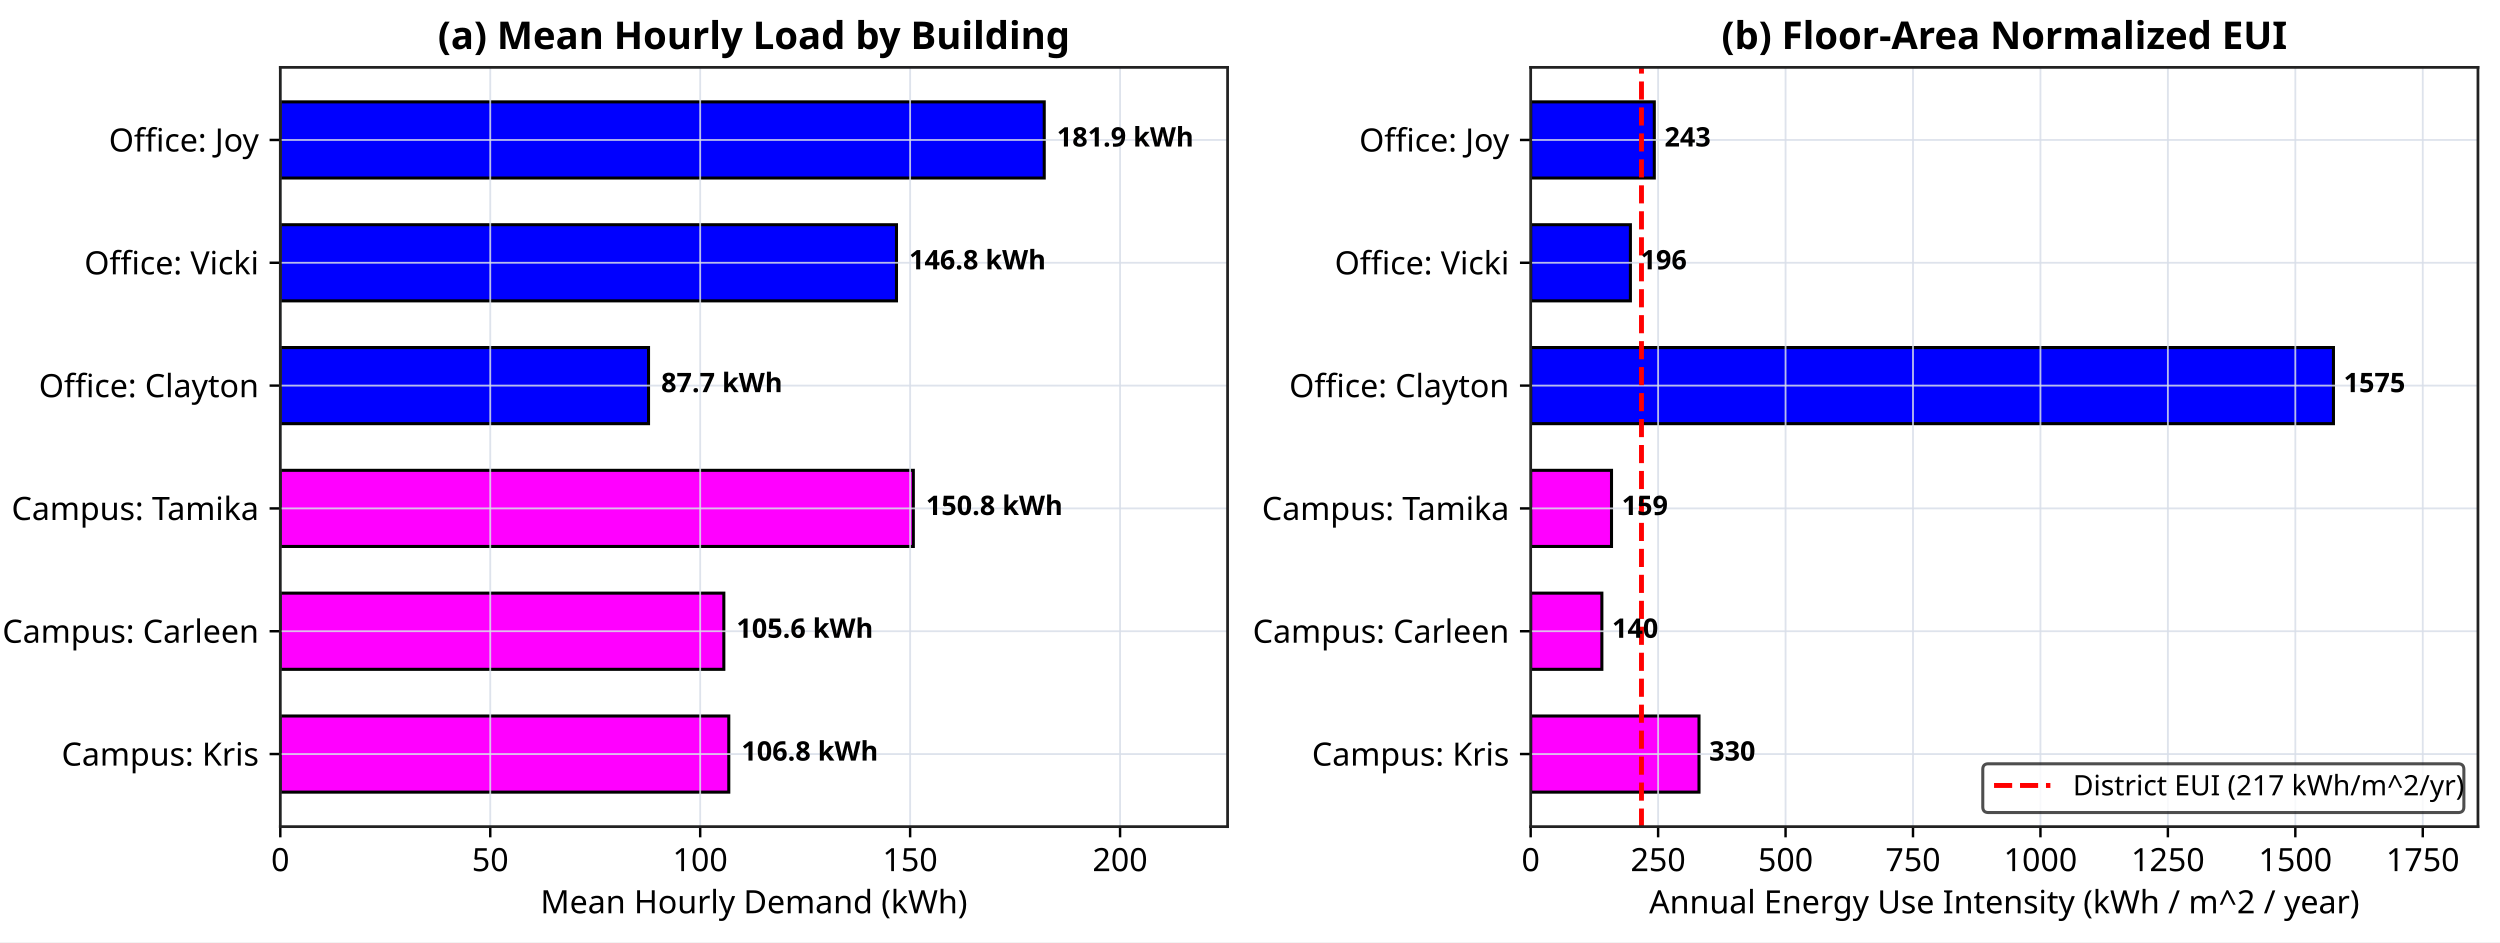
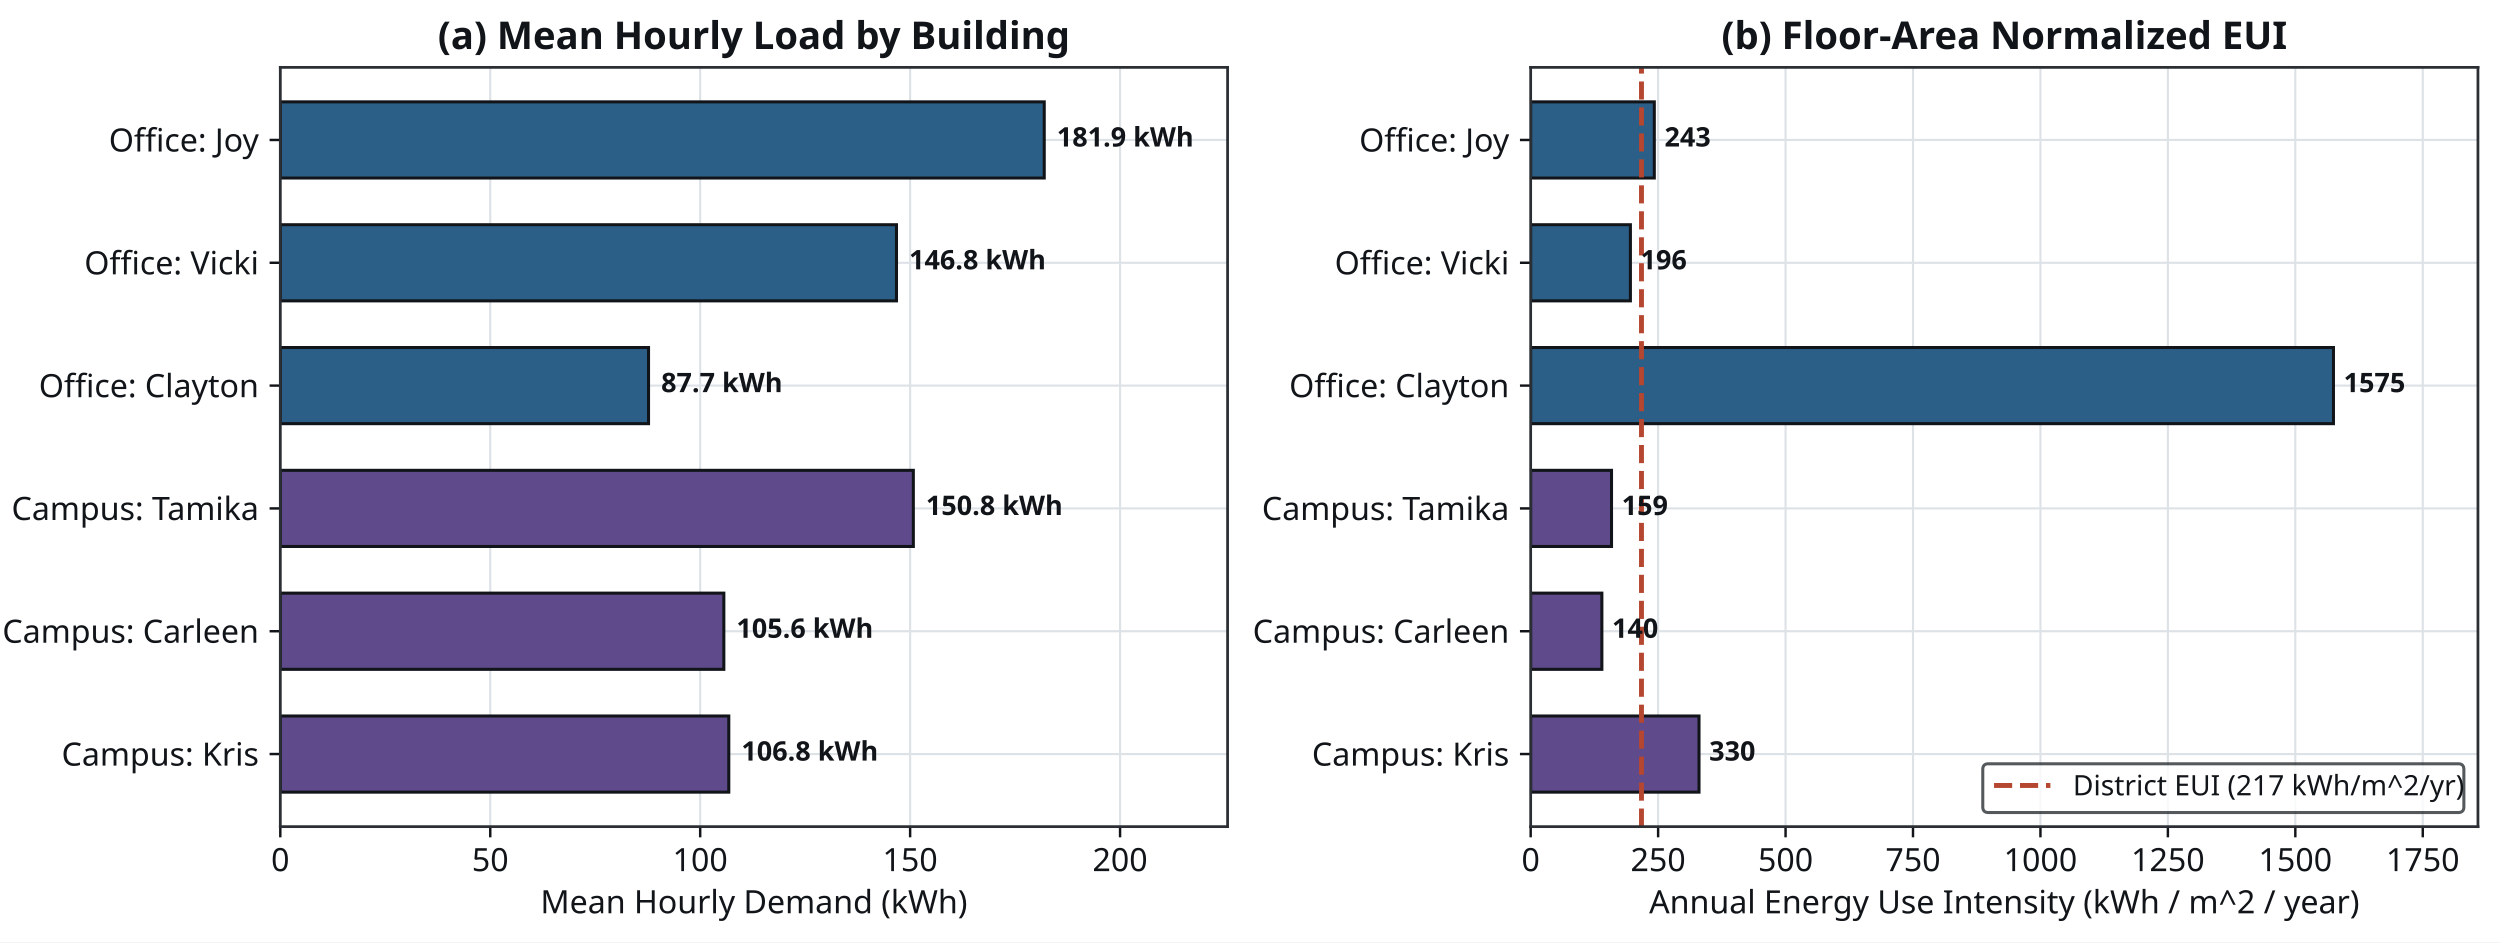
<svg xmlns="http://www.w3.org/2000/svg" xmlns:xlink="http://www.w3.org/1999/xlink" width="816.419pt" height="307.693pt" viewBox="0 0 816.419 307.693" version="1.1">
  <defs>
    <style type="text/css">*{stroke-linejoin: round; stroke-linecap: butt}</style>
  </defs>
  <g id="figure_1">
    <g id="patch_1">
      <path d="M 0 307.693  L 816.419 307.693  L 816.419 0  L 0 0  z " style="fill: #ffffff" />
    </g>
    <g id="axes_1">
      <g id="patch_2">
        <path d="M 91.539 269.954  L 400.889 269.954  L 400.889 22.001  L 91.539 22.001  z " style="fill: #ffffff" />
      </g>
-       <g id="patch_3">
-         <path d="M 91.539 33.271  L 341.015 33.271  L 341.015 58.139  L 91.539 58.139  z " clip-path="url(#p94a45c9eaa)" style="fill: #0000ff; stroke: #000000; stroke-linejoin: miter" />
-       </g>
-       <g id="patch_4">
-         <path d="M 91.539 73.38  L 292.761 73.38  L 292.761 98.248  L 91.539 98.248  z " clip-path="url(#p94a45c9eaa)" style="fill: #0000ff; stroke: #000000; stroke-linejoin: miter" />
-       </g>
-       <g id="patch_5">
-         <path d="M 91.539 113.489  L 211.789 113.489  L 211.789 138.357  L 91.539 138.357  z " clip-path="url(#p94a45c9eaa)" style="fill: #0000ff; stroke: #000000; stroke-linejoin: miter" />
-       </g>
-       <g id="patch_6">
-         <path d="M 91.539 153.598  L 298.263 153.598  L 298.263 178.466  L 91.539 178.466  z " clip-path="url(#p94a45c9eaa)" style="fill: #ff00ff; stroke: #000000; stroke-linejoin: miter" />
-       </g>
-       <g id="patch_7">
-         <path d="M 91.539 193.707  L 236.38 193.707  L 236.38 218.575  L 91.539 218.575  z " clip-path="url(#p94a45c9eaa)" style="fill: #ff00ff; stroke: #000000; stroke-linejoin: miter" />
-       </g>
-       <g id="patch_8">
-         <path d="M 91.539 233.816  L 237.998 233.816  L 237.998 258.684  L 91.539 258.684  z " clip-path="url(#p94a45c9eaa)" style="fill: #ff00ff; stroke: #000000; stroke-linejoin: miter" />
-       </g>
      <g id="matplotlib.axis_1">
        <g id="xtick_1">
          <g id="line2d_1">
-             <path d="M 91.539 269.954  L 91.539 22.001  " clip-path="url(#p94a45c9eaa)" style="fill: none; stroke: #d8dee9; stroke-opacity: 0.85; stroke-width: 0.6; stroke-linecap: square" />
+             <path d="M 91.539 269.954  L 91.539 22.001  " clip-path="url(#pbafbdc0993)" style="fill: none; stroke: #dde2e7; stroke-width: 0.7; stroke-linecap: square" />
          </g>
          <g id="line2d_2">
            <defs>
-               <path id="mb02234701e" d="M 0 0  L 0 3.5  " style="stroke: #000000; stroke-width: 0.8" />
+               <path id="mc2b2e58084" d="M 0 0  L 0 3.5  " style="stroke: #111418; stroke-width: 0.8" />
            </defs>
            <g>
-               <use xlink:href="#mb02234701e" x="91.539" y="269.954" style="stroke: #000000; stroke-width: 0.8" />
+               <use xlink:href="#mc2b2e58084" x="91.539" y="269.954" style="fill: #111418; stroke: #111418; stroke-width: 0.8" />
            </g>
          </g>
          <g id="text_1">
-             <text style="font-size: 10.5px; font-family: 'Times New Roman Cyr'; text-anchor: middle" x="91.539" y="284.486" transform="rotate(-0 91.53906 284.4858)">0</text>
+             <text style="font-size: 10.5px; font-family: 'Times New Roman Cyr'; text-anchor: middle; fill: #111418" x="91.539" y="284.486" transform="rotate(-0 91.53906 284.4858)">0</text>
          </g>
        </g>
        <g id="xtick_2">
          <g id="line2d_3">
-             <path d="M 160.098 269.954  L 160.098 22.001  " clip-path="url(#p94a45c9eaa)" style="fill: none; stroke: #d8dee9; stroke-opacity: 0.85; stroke-width: 0.6; stroke-linecap: square" />
+             <path d="M 160.098 269.954  L 160.098 22.001  " clip-path="url(#pbafbdc0993)" style="fill: none; stroke: #dde2e7; stroke-width: 0.7; stroke-linecap: square" />
          </g>
          <g id="line2d_4">
            <g>
-               <use xlink:href="#mb02234701e" x="160.098" y="269.954" style="stroke: #000000; stroke-width: 0.8" />
+               <use xlink:href="#mc2b2e58084" x="160.098" y="269.954" style="fill: #111418; stroke: #111418; stroke-width: 0.8" />
            </g>
          </g>
          <g id="text_2">
-             <text style="font-size: 10.5px; font-family: 'Times New Roman Cyr'; text-anchor: middle" x="160.098" y="284.486" transform="rotate(-0 160.0982 284.4858)">50</text>
+             <text style="font-size: 10.5px; font-family: 'Times New Roman Cyr'; text-anchor: middle; fill: #111418" x="160.098" y="284.486" transform="rotate(-0 160.0982 284.4858)">50</text>
          </g>
        </g>
        <g id="xtick_3">
          <g id="line2d_5">
-             <path d="M 228.657 269.954  L 228.657 22.001  " clip-path="url(#p94a45c9eaa)" style="fill: none; stroke: #d8dee9; stroke-opacity: 0.85; stroke-width: 0.6; stroke-linecap: square" />
+             <path d="M 228.657 269.954  L 228.657 22.001  " clip-path="url(#pbafbdc0993)" style="fill: none; stroke: #dde2e7; stroke-width: 0.7; stroke-linecap: square" />
          </g>
          <g id="line2d_6">
            <g>
-               <use xlink:href="#mb02234701e" x="228.657" y="269.954" style="stroke: #000000; stroke-width: 0.8" />
+               <use xlink:href="#mc2b2e58084" x="228.657" y="269.954" style="fill: #111418; stroke: #111418; stroke-width: 0.8" />
            </g>
          </g>
          <g id="text_3">
-             <text style="font-size: 10.5px; font-family: 'Times New Roman Cyr'; text-anchor: middle" x="228.657" y="284.486" transform="rotate(-0 228.6573 284.4858)">100</text>
+             <text style="font-size: 10.5px; font-family: 'Times New Roman Cyr'; text-anchor: middle; fill: #111418" x="228.657" y="284.486" transform="rotate(-0 228.6573 284.4858)">100</text>
          </g>
        </g>
        <g id="xtick_4">
          <g id="line2d_7">
-             <path d="M 297.216 269.954  L 297.216 22.001  " clip-path="url(#p94a45c9eaa)" style="fill: none; stroke: #d8dee9; stroke-opacity: 0.85; stroke-width: 0.6; stroke-linecap: square" />
+             <path d="M 297.216 269.954  L 297.216 22.001  " clip-path="url(#pbafbdc0993)" style="fill: none; stroke: #dde2e7; stroke-width: 0.7; stroke-linecap: square" />
          </g>
          <g id="line2d_8">
            <g>
-               <use xlink:href="#mb02234701e" x="297.216" y="269.954" style="stroke: #000000; stroke-width: 0.8" />
+               <use xlink:href="#mc2b2e58084" x="297.216" y="269.954" style="fill: #111418; stroke: #111418; stroke-width: 0.8" />
            </g>
          </g>
          <g id="text_4">
-             <text style="font-size: 10.5px; font-family: 'Times New Roman Cyr'; text-anchor: middle" x="297.216" y="284.486" transform="rotate(-0 297.2164 284.4858)">150</text>
+             <text style="font-size: 10.5px; font-family: 'Times New Roman Cyr'; text-anchor: middle; fill: #111418" x="297.216" y="284.486" transform="rotate(-0 297.2164 284.4858)">150</text>
          </g>
        </g>
        <g id="xtick_5">
          <g id="line2d_9">
-             <path d="M 365.776 269.954  L 365.776 22.001  " clip-path="url(#p94a45c9eaa)" style="fill: none; stroke: #d8dee9; stroke-opacity: 0.85; stroke-width: 0.6; stroke-linecap: square" />
+             <path d="M 365.776 269.954  L 365.776 22.001  " clip-path="url(#pbafbdc0993)" style="fill: none; stroke: #dde2e7; stroke-width: 0.7; stroke-linecap: square" />
          </g>
          <g id="line2d_10">
            <g>
-               <use xlink:href="#mb02234701e" x="365.776" y="269.954" style="stroke: #000000; stroke-width: 0.8" />
+               <use xlink:href="#mc2b2e58084" x="365.776" y="269.954" style="fill: #111418; stroke: #111418; stroke-width: 0.8" />
            </g>
          </g>
          <g id="text_5">
-             <text style="font-size: 10.5px; font-family: 'Times New Roman Cyr'; text-anchor: middle" x="365.776" y="284.486" transform="rotate(-0 365.7756 284.4858)">200</text>
+             <text style="font-size: 10.5px; font-family: 'Times New Roman Cyr'; text-anchor: middle; fill: #111418" x="365.776" y="284.486" transform="rotate(-0 365.7756 284.4858)">200</text>
          </g>
        </g>
        <g id="text_6">
-           <text style="font-size: 10.5px; font-family: 'Times New Roman Cyr'; text-anchor: middle" x="246.214" y="298.243" transform="rotate(-0 246.2141 298.243)">Mean Hourly Demand (kWh)</text>
+           <text style="font-size: 10.5px; font-family: 'Times New Roman Cyr'; text-anchor: middle; fill: #111418" x="246.214" y="298.243" transform="rotate(-0 246.2141 298.243)">Mean Hourly Demand (kWh)</text>
        </g>
      </g>
      <g id="matplotlib.axis_2">
        <g id="ytick_1">
          <g id="line2d_11">
-             <path d="M 91.539 45.705  L 400.889 45.705  " clip-path="url(#p94a45c9eaa)" style="fill: none; stroke: #d8dee9; stroke-opacity: 0.85; stroke-width: 0.6; stroke-linecap: square" />
+             <path d="M 91.539 45.705  L 400.889 45.705  " clip-path="url(#pbafbdc0993)" style="fill: none; stroke: #dde2e7; stroke-width: 0.7; stroke-linecap: square" />
          </g>
          <g id="line2d_12">
            <defs>
-               <path id="m50108e0d6c" d="M 0 0  L -3.5 0  " style="stroke: #000000; stroke-width: 0.8" />
+               <path id="m5750cf3770" d="M 0 0  L -3.5 0  " style="stroke: #111418; stroke-width: 0.8" />
            </defs>
            <g>
-               <use xlink:href="#m50108e0d6c" x="91.539" y="45.705" style="stroke: #000000; stroke-width: 0.8" />
+               <use xlink:href="#m5750cf3770" x="91.539" y="45.705" style="fill: #111418; stroke: #111418; stroke-width: 0.8" />
            </g>
          </g>
          <g id="text_7">
-             <text style="font-size: 10.5px; font-family: 'Times New Roman Cyr'; text-anchor: end" x="84.539" y="49.484" transform="rotate(-0 84.53906 49.48353)">Office: Joy</text>
+             <text style="font-size: 10.5px; font-family: 'Times New Roman Cyr'; text-anchor: end; fill: #111418" x="84.539" y="49.484" transform="rotate(-0 84.53906 49.48353)">Office: Joy</text>
          </g>
        </g>
        <g id="ytick_2">
          <g id="line2d_13">
-             <path d="M 91.539 85.814  L 400.889 85.814  " clip-path="url(#p94a45c9eaa)" style="fill: none; stroke: #d8dee9; stroke-opacity: 0.85; stroke-width: 0.6; stroke-linecap: square" />
+             <path d="M 91.539 85.814  L 400.889 85.814  " clip-path="url(#pbafbdc0993)" style="fill: none; stroke: #dde2e7; stroke-width: 0.7; stroke-linecap: square" />
          </g>
          <g id="line2d_14">
            <g>
-               <use xlink:href="#m50108e0d6c" x="91.539" y="85.814" style="stroke: #000000; stroke-width: 0.8" />
+               <use xlink:href="#m5750cf3770" x="91.539" y="85.814" style="fill: #111418; stroke: #111418; stroke-width: 0.8" />
            </g>
          </g>
          <g id="text_8">
-             <text style="font-size: 10.5px; font-family: 'Times New Roman Cyr'; text-anchor: end" x="84.539" y="89.592" transform="rotate(-0 84.53906 89.59249)">Office: Vicki</text>
+             <text style="font-size: 10.5px; font-family: 'Times New Roman Cyr'; text-anchor: end; fill: #111418" x="84.539" y="89.592" transform="rotate(-0 84.53906 89.59249)">Office: Vicki</text>
          </g>
        </g>
        <g id="ytick_3">
          <g id="line2d_15">
-             <path d="M 91.539 125.923  L 400.889 125.923  " clip-path="url(#p94a45c9eaa)" style="fill: none; stroke: #d8dee9; stroke-opacity: 0.85; stroke-width: 0.6; stroke-linecap: square" />
+             <path d="M 91.539 125.923  L 400.889 125.923  " clip-path="url(#pbafbdc0993)" style="fill: none; stroke: #dde2e7; stroke-width: 0.7; stroke-linecap: square" />
          </g>
          <g id="line2d_16">
            <g>
-               <use xlink:href="#m50108e0d6c" x="91.539" y="125.923" style="stroke: #000000; stroke-width: 0.8" />
+               <use xlink:href="#m5750cf3770" x="91.539" y="125.923" style="fill: #111418; stroke: #111418; stroke-width: 0.8" />
            </g>
          </g>
          <g id="text_9">
-             <text style="font-size: 10.5px; font-family: 'Times New Roman Cyr'; text-anchor: end" x="84.539" y="129.701" transform="rotate(-0 84.53906 129.7014)">Office: Clayton</text>
+             <text style="font-size: 10.5px; font-family: 'Times New Roman Cyr'; text-anchor: end; fill: #111418" x="84.539" y="129.701" transform="rotate(-0 84.53906 129.7014)">Office: Clayton</text>
          </g>
        </g>
        <g id="ytick_4">
          <g id="line2d_17">
-             <path d="M 91.539 166.032  L 400.889 166.032  " clip-path="url(#p94a45c9eaa)" style="fill: none; stroke: #d8dee9; stroke-opacity: 0.85; stroke-width: 0.6; stroke-linecap: square" />
+             <path d="M 91.539 166.032  L 400.889 166.032  " clip-path="url(#pbafbdc0993)" style="fill: none; stroke: #dde2e7; stroke-width: 0.7; stroke-linecap: square" />
          </g>
          <g id="line2d_18">
            <g>
-               <use xlink:href="#m50108e0d6c" x="91.539" y="166.032" style="stroke: #000000; stroke-width: 0.8" />
+               <use xlink:href="#m5750cf3770" x="91.539" y="166.032" style="fill: #111418; stroke: #111418; stroke-width: 0.8" />
            </g>
          </g>
          <g id="text_10">
-             <text style="font-size: 10.5px; font-family: 'Times New Roman Cyr'; text-anchor: end" x="84.539" y="169.81" transform="rotate(-0 84.53906 169.8104)">Campus: Tamika</text>
+             <text style="font-size: 10.5px; font-family: 'Times New Roman Cyr'; text-anchor: end; fill: #111418" x="84.539" y="169.81" transform="rotate(-0 84.53906 169.8104)">Campus: Tamika</text>
          </g>
        </g>
        <g id="ytick_5">
          <g id="line2d_19">
-             <path d="M 91.539 206.141  L 400.889 206.141  " clip-path="url(#p94a45c9eaa)" style="fill: none; stroke: #d8dee9; stroke-opacity: 0.85; stroke-width: 0.6; stroke-linecap: square" />
+             <path d="M 91.539 206.141  L 400.889 206.141  " clip-path="url(#pbafbdc0993)" style="fill: none; stroke: #dde2e7; stroke-width: 0.7; stroke-linecap: square" />
          </g>
          <g id="line2d_20">
            <g>
-               <use xlink:href="#m50108e0d6c" x="91.539" y="206.141" style="stroke: #000000; stroke-width: 0.8" />
+               <use xlink:href="#m5750cf3770" x="91.539" y="206.141" style="fill: #111418; stroke: #111418; stroke-width: 0.8" />
            </g>
          </g>
          <g id="text_11">
-             <text style="font-size: 10.5px; font-family: 'Times New Roman Cyr'; text-anchor: end" x="84.539" y="209.907" transform="rotate(-0 84.53906 209.907)">Campus: Carleen</text>
+             <text style="font-size: 10.5px; font-family: 'Times New Roman Cyr'; text-anchor: end; fill: #111418" x="84.539" y="209.907" transform="rotate(-0 84.53906 209.907)">Campus: Carleen</text>
          </g>
        </g>
        <g id="ytick_6">
          <g id="line2d_21">
-             <path d="M 91.539 246.25  L 400.889 246.25  " clip-path="url(#p94a45c9eaa)" style="fill: none; stroke: #d8dee9; stroke-opacity: 0.85; stroke-width: 0.6; stroke-linecap: square" />
+             <path d="M 91.539 246.25  L 400.889 246.25  " clip-path="url(#pbafbdc0993)" style="fill: none; stroke: #dde2e7; stroke-width: 0.7; stroke-linecap: square" />
          </g>
          <g id="line2d_22">
            <g>
-               <use xlink:href="#m50108e0d6c" x="91.539" y="246.25" style="stroke: #000000; stroke-width: 0.8" />
+               <use xlink:href="#m5750cf3770" x="91.539" y="246.25" style="fill: #111418; stroke: #111418; stroke-width: 0.8" />
            </g>
          </g>
          <g id="text_12">
-             <text style="font-size: 10.5px; font-family: 'Times New Roman Cyr'; text-anchor: end" x="84.539" y="250.028" transform="rotate(-0 84.53906 250.0283)">Campus: Kris</text>
-           </g>
-         </g>
+             <text style="font-size: 10.5px; font-family: 'Times New Roman Cyr'; text-anchor: end; fill: #111418" x="84.539" y="250.028" transform="rotate(-0 84.53906 250.0283)">Campus: Kris</text>
+           </g>
+         </g>
+       </g>
+       <g id="patch_3">
+         <path d="M 91.539 33.271  L 341.015 33.271  L 341.015 58.139  L 91.539 58.139  z " clip-path="url(#pbafbdc0993)" style="fill: #2c5f87; stroke: #111418; stroke-linejoin: miter" />
+       </g>
+       <g id="patch_4">
+         <path d="M 91.539 73.38  L 292.761 73.38  L 292.761 98.248  L 91.539 98.248  z " clip-path="url(#pbafbdc0993)" style="fill: #2c5f87; stroke: #111418; stroke-linejoin: miter" />
+       </g>
+       <g id="patch_5">
+         <path d="M 91.539 113.489  L 211.789 113.489  L 211.789 138.357  L 91.539 138.357  z " clip-path="url(#pbafbdc0993)" style="fill: #2c5f87; stroke: #111418; stroke-linejoin: miter" />
+       </g>
+       <g id="patch_6">
+         <path d="M 91.539 153.598  L 298.263 153.598  L 298.263 178.466  L 91.539 178.466  z " clip-path="url(#pbafbdc0993)" style="fill: #5f4b8b; stroke: #111418; stroke-linejoin: miter" />
+       </g>
+       <g id="patch_7">
+         <path d="M 91.539 193.707  L 236.38 193.707  L 236.38 218.575  L 91.539 218.575  z " clip-path="url(#pbafbdc0993)" style="fill: #5f4b8b; stroke: #111418; stroke-linejoin: miter" />
+       </g>
+       <g id="patch_8">
+         <path d="M 91.539 233.816  L 237.998 233.816  L 237.998 258.684  L 91.539 258.684  z " clip-path="url(#pbafbdc0993)" style="fill: #5f4b8b; stroke: #111418; stroke-linejoin: miter" />
      </g>
      <g id="patch_9">
-         <path d="M 91.539 269.954  L 91.539 22.001  " style="fill: none; stroke: #222222; stroke-width: 0.9; stroke-linejoin: miter; stroke-linecap: square" />
+         <path d="M 91.539 269.954  L 91.539 22.001  " style="fill: none; stroke: #2b2f33; stroke-width: 0.9; stroke-linejoin: miter; stroke-linecap: square" />
      </g>
      <g id="patch_10">
-         <path d="M 400.889 269.954  L 400.889 22.001  " style="fill: none; stroke: #222222; stroke-width: 0.9; stroke-linejoin: miter; stroke-linecap: square" />
+         <path d="M 400.889 269.954  L 400.889 22.001  " style="fill: none; stroke: #2b2f33; stroke-width: 0.9; stroke-linejoin: miter; stroke-linecap: square" />
      </g>
      <g id="patch_11">
-         <path d="M 91.539 269.954  L 400.889 269.954  " style="fill: none; stroke: #222222; stroke-width: 0.9; stroke-linejoin: miter; stroke-linecap: square" />
+         <path d="M 91.539 269.954  L 400.889 269.954  " style="fill: none; stroke: #2b2f33; stroke-width: 0.9; stroke-linejoin: miter; stroke-linecap: square" />
      </g>
      <g id="patch_12">
-         <path d="M 91.539 22.001  L 400.889 22.001  " style="fill: none; stroke: #222222; stroke-width: 0.9; stroke-linejoin: miter; stroke-linecap: square" />
+         <path d="M 91.539 22.001  L 400.889 22.001  " style="fill: none; stroke: #2b2f33; stroke-width: 0.9; stroke-linejoin: miter; stroke-linecap: square" />
      </g>
      <g id="text_13">
-         <text style="font-weight: 700; font-size: 8.8px; font-family: 'Times New Roman Cyr'; text-anchor: start" x="345.128" y="47.845" transform="rotate(-0 345.1284 47.84519)">181.9 kWh</text>
+         <text style="font-weight: 700; font-size: 8.8px; font-family: 'Times New Roman Cyr'; text-anchor: start; fill: #111418" x="345.128" y="47.845" transform="rotate(-0 345.1284 47.84519)">181.9 kWh</text>
      </g>
      <g id="text_14">
-         <text style="font-weight: 700; font-size: 8.8px; font-family: 'Times New Roman Cyr'; text-anchor: start" x="296.874" y="87.954" transform="rotate(-0 296.8745 87.95414)">146.8 kWh</text>
+         <text style="font-weight: 700; font-size: 8.8px; font-family: 'Times New Roman Cyr'; text-anchor: start; fill: #111418" x="296.874" y="87.954" transform="rotate(-0 296.8745 87.95414)">146.8 kWh</text>
      </g>
      <g id="text_15">
-         <text style="font-weight: 700; font-size: 8.8px; font-family: 'Times New Roman Cyr'; text-anchor: start" x="215.903" y="128.063" transform="rotate(-0 215.9027 128.0631)">87.7 kWh</text>
+         <text style="font-weight: 700; font-size: 8.8px; font-family: 'Times New Roman Cyr'; text-anchor: start; fill: #111418" x="215.903" y="128.063" transform="rotate(-0 215.9027 128.0631)">87.7 kWh</text>
      </g>
      <g id="text_16">
-         <text style="font-weight: 700; font-size: 8.8px; font-family: 'Times New Roman Cyr'; text-anchor: start" x="302.376" y="168.172" transform="rotate(-0 302.3761 168.1721)">150.8 kWh</text>
+         <text style="font-weight: 700; font-size: 8.8px; font-family: 'Times New Roman Cyr'; text-anchor: start; fill: #111418" x="302.376" y="168.172" transform="rotate(-0 302.3761 168.1721)">150.8 kWh</text>
      </g>
      <g id="text_17">
-         <text style="font-weight: 700; font-size: 8.8px; font-family: 'Times New Roman Cyr'; text-anchor: start" x="240.493" y="208.281" transform="rotate(-0 240.4933 208.281)">105.6 kWh</text>
+         <text style="font-weight: 700; font-size: 8.8px; font-family: 'Times New Roman Cyr'; text-anchor: start; fill: #111418" x="240.493" y="208.281" transform="rotate(-0 240.4933 208.281)">105.6 kWh</text>
      </g>
      <g id="text_18">
-         <text style="font-weight: 700; font-size: 8.8px; font-family: 'Times New Roman Cyr'; text-anchor: start" x="242.112" y="248.39" transform="rotate(-0 242.112 248.39)">106.8 kWh</text>
+         <text style="font-weight: 700; font-size: 8.8px; font-family: 'Times New Roman Cyr'; text-anchor: start; fill: #111418" x="242.112" y="248.39" transform="rotate(-0 242.112 248.39)">106.8 kWh</text>
      </g>
      <g id="text_19">
-         <text style="font-weight: 700; font-size: 12.5px; font-family: 'Times New Roman Cyr'; text-anchor: middle" x="246.214" y="16.001" transform="rotate(-0 246.2141 16.00078)">(a) Mean Hourly Load by Building</text>
+         <text style="font-weight: 700; font-size: 12.5px; font-family: 'Times New Roman Cyr'; text-anchor: middle; fill: #111418" x="246.214" y="16.001" transform="rotate(-0 246.2141 16.00078)">(a) Mean Hourly Load by Building</text>
      </g>
    </g>
    <g id="axes_2">
      <g id="patch_13">
        <path d="M 499.869 269.954  L 809.219 269.954  L 809.219 22.001  L 499.869 22.001  z " style="fill: #ffffff" />
      </g>
-       <g id="patch_14">
-         <path d="M 499.869 33.271  L 540.241 33.271  L 540.241 58.139  L 499.869 58.139  z " clip-path="url(#pbf6a35b552)" style="fill: #0000ff; stroke: #000000; stroke-linejoin: miter" />
-       </g>
-       <g id="patch_15">
-         <path d="M 499.869 73.38  L 532.435 73.38  L 532.435 98.248  L 499.869 98.248  z " clip-path="url(#pbf6a35b552)" style="fill: #0000ff; stroke: #000000; stroke-linejoin: miter" />
-       </g>
-       <g id="patch_16">
-         <path d="M 499.869 113.489  L 762.03 113.489  L 762.03 138.357  L 499.869 138.357  z " clip-path="url(#pbf6a35b552)" style="fill: #0000ff; stroke: #000000; stroke-linejoin: miter" />
-       </g>
-       <g id="patch_17">
-         <path d="M 499.869 153.598  L 526.267 153.598  L 526.267 178.466  L 499.869 178.466  z " clip-path="url(#pbf6a35b552)" style="fill: #ff00ff; stroke: #000000; stroke-linejoin: miter" />
-       </g>
-       <g id="patch_18">
-         <path d="M 499.869 193.707  L 523.117 193.707  L 523.117 218.575  L 499.869 218.575  z " clip-path="url(#pbf6a35b552)" style="fill: #ff00ff; stroke: #000000; stroke-linejoin: miter" />
-       </g>
-       <g id="patch_19">
-         <path d="M 499.869 233.816  L 554.839 233.816  L 554.839 258.684  L 499.869 258.684  z " clip-path="url(#pbf6a35b552)" style="fill: #ff00ff; stroke: #000000; stroke-linejoin: miter" />
-       </g>
      <g id="matplotlib.axis_3">
        <g id="xtick_6">
          <g id="line2d_23">
-             <path d="M 499.869 269.954  L 499.869 22.001  " clip-path="url(#pbf6a35b552)" style="fill: none; stroke: #d8dee9; stroke-opacity: 0.85; stroke-width: 0.6; stroke-linecap: square" />
+             <path d="M 499.869 269.954  L 499.869 22.001  " clip-path="url(#p784d97ed70)" style="fill: none; stroke: #dde2e7; stroke-width: 0.7; stroke-linecap: square" />
          </g>
          <g id="line2d_24">
            <g>
-               <use xlink:href="#mb02234701e" x="499.869" y="269.954" style="stroke: #000000; stroke-width: 0.8" />
+               <use xlink:href="#mc2b2e58084" x="499.869" y="269.954" style="fill: #111418; stroke: #111418; stroke-width: 0.8" />
            </g>
          </g>
          <g id="text_20">
-             <text style="font-size: 10.5px; font-family: 'Times New Roman Cyr'; text-anchor: middle" x="499.869" y="284.486" transform="rotate(-0 499.8691 284.4858)">0</text>
+             <text style="font-size: 10.5px; font-family: 'Times New Roman Cyr'; text-anchor: middle; fill: #111418" x="499.869" y="284.486" transform="rotate(-0 499.8691 284.4858)">0</text>
          </g>
        </g>
        <g id="xtick_7">
          <g id="line2d_25">
-             <path d="M 541.487 269.954  L 541.487 22.001  " clip-path="url(#pbf6a35b552)" style="fill: none; stroke: #d8dee9; stroke-opacity: 0.85; stroke-width: 0.6; stroke-linecap: square" />
+             <path d="M 541.487 269.954  L 541.487 22.001  " clip-path="url(#p784d97ed70)" style="fill: none; stroke: #dde2e7; stroke-width: 0.7; stroke-linecap: square" />
          </g>
          <g id="line2d_26">
            <g>
-               <use xlink:href="#mb02234701e" x="541.487" y="269.954" style="stroke: #000000; stroke-width: 0.8" />
+               <use xlink:href="#mc2b2e58084" x="541.487" y="269.954" style="fill: #111418; stroke: #111418; stroke-width: 0.8" />
            </g>
          </g>
          <g id="text_21">
-             <text style="font-size: 10.5px; font-family: 'Times New Roman Cyr'; text-anchor: middle" x="541.487" y="284.486" transform="rotate(-0 541.4873 284.4858)">250</text>
+             <text style="font-size: 10.5px; font-family: 'Times New Roman Cyr'; text-anchor: middle; fill: #111418" x="541.487" y="284.486" transform="rotate(-0 541.4873 284.4858)">250</text>
          </g>
        </g>
        <g id="xtick_8">
          <g id="line2d_27">
-             <path d="M 583.106 269.954  L 583.106 22.001  " clip-path="url(#pbf6a35b552)" style="fill: none; stroke: #d8dee9; stroke-opacity: 0.85; stroke-width: 0.6; stroke-linecap: square" />
+             <path d="M 583.106 269.954  L 583.106 22.001  " clip-path="url(#p784d97ed70)" style="fill: none; stroke: #dde2e7; stroke-width: 0.7; stroke-linecap: square" />
          </g>
          <g id="line2d_28">
            <g>
-               <use xlink:href="#mb02234701e" x="583.106" y="269.954" style="stroke: #000000; stroke-width: 0.8" />
+               <use xlink:href="#mc2b2e58084" x="583.106" y="269.954" style="fill: #111418; stroke: #111418; stroke-width: 0.8" />
            </g>
          </g>
          <g id="text_22">
-             <text style="font-size: 10.5px; font-family: 'Times New Roman Cyr'; text-anchor: middle" x="583.106" y="284.486" transform="rotate(-0 583.1056 284.4858)">500</text>
+             <text style="font-size: 10.5px; font-family: 'Times New Roman Cyr'; text-anchor: middle; fill: #111418" x="583.106" y="284.486" transform="rotate(-0 583.1056 284.4858)">500</text>
          </g>
        </g>
        <g id="xtick_9">
          <g id="line2d_29">
-             <path d="M 624.724 269.954  L 624.724 22.001  " clip-path="url(#pbf6a35b552)" style="fill: none; stroke: #d8dee9; stroke-opacity: 0.85; stroke-width: 0.6; stroke-linecap: square" />
+             <path d="M 624.724 269.954  L 624.724 22.001  " clip-path="url(#p784d97ed70)" style="fill: none; stroke: #dde2e7; stroke-width: 0.7; stroke-linecap: square" />
          </g>
          <g id="line2d_30">
            <g>
-               <use xlink:href="#mb02234701e" x="624.724" y="269.954" style="stroke: #000000; stroke-width: 0.8" />
+               <use xlink:href="#mc2b2e58084" x="624.724" y="269.954" style="fill: #111418; stroke: #111418; stroke-width: 0.8" />
            </g>
          </g>
          <g id="text_23">
-             <text style="font-size: 10.5px; font-family: 'Times New Roman Cyr'; text-anchor: middle" x="624.724" y="284.486" transform="rotate(-0 624.7239 284.4858)">750</text>
+             <text style="font-size: 10.5px; font-family: 'Times New Roman Cyr'; text-anchor: middle; fill: #111418" x="624.724" y="284.486" transform="rotate(-0 624.7239 284.4858)">750</text>
          </g>
        </g>
        <g id="xtick_10">
          <g id="line2d_31">
-             <path d="M 666.342 269.954  L 666.342 22.001  " clip-path="url(#pbf6a35b552)" style="fill: none; stroke: #d8dee9; stroke-opacity: 0.85; stroke-width: 0.6; stroke-linecap: square" />
+             <path d="M 666.342 269.954  L 666.342 22.001  " clip-path="url(#p784d97ed70)" style="fill: none; stroke: #dde2e7; stroke-width: 0.7; stroke-linecap: square" />
          </g>
          <g id="line2d_32">
            <g>
-               <use xlink:href="#mb02234701e" x="666.342" y="269.954" style="stroke: #000000; stroke-width: 0.8" />
+               <use xlink:href="#mc2b2e58084" x="666.342" y="269.954" style="fill: #111418; stroke: #111418; stroke-width: 0.8" />
            </g>
          </g>
          <g id="text_24">
-             <text style="font-size: 10.5px; font-family: 'Times New Roman Cyr'; text-anchor: middle" x="666.342" y="284.486" transform="rotate(-0 666.3421 284.4858)">1000</text>
+             <text style="font-size: 10.5px; font-family: 'Times New Roman Cyr'; text-anchor: middle; fill: #111418" x="666.342" y="284.486" transform="rotate(-0 666.3421 284.4858)">1000</text>
          </g>
        </g>
        <g id="xtick_11">
          <g id="line2d_33">
-             <path d="M 707.96 269.954  L 707.96 22.001  " clip-path="url(#pbf6a35b552)" style="fill: none; stroke: #d8dee9; stroke-opacity: 0.85; stroke-width: 0.6; stroke-linecap: square" />
+             <path d="M 707.96 269.954  L 707.96 22.001  " clip-path="url(#p784d97ed70)" style="fill: none; stroke: #dde2e7; stroke-width: 0.7; stroke-linecap: square" />
          </g>
          <g id="line2d_34">
            <g>
-               <use xlink:href="#mb02234701e" x="707.96" y="269.954" style="stroke: #000000; stroke-width: 0.8" />
+               <use xlink:href="#mc2b2e58084" x="707.96" y="269.954" style="fill: #111418; stroke: #111418; stroke-width: 0.8" />
            </g>
          </g>
          <g id="text_25">
-             <text style="font-size: 10.5px; font-family: 'Times New Roman Cyr'; text-anchor: middle" x="707.96" y="284.486" transform="rotate(-0 707.9604 284.4858)">1250</text>
+             <text style="font-size: 10.5px; font-family: 'Times New Roman Cyr'; text-anchor: middle; fill: #111418" x="707.96" y="284.486" transform="rotate(-0 707.9604 284.4858)">1250</text>
          </g>
        </g>
        <g id="xtick_12">
          <g id="line2d_35">
-             <path d="M 749.579 269.954  L 749.579 22.001  " clip-path="url(#pbf6a35b552)" style="fill: none; stroke: #d8dee9; stroke-opacity: 0.85; stroke-width: 0.6; stroke-linecap: square" />
+             <path d="M 749.579 269.954  L 749.579 22.001  " clip-path="url(#p784d97ed70)" style="fill: none; stroke: #dde2e7; stroke-width: 0.7; stroke-linecap: square" />
          </g>
          <g id="line2d_36">
            <g>
-               <use xlink:href="#mb02234701e" x="749.579" y="269.954" style="stroke: #000000; stroke-width: 0.8" />
+               <use xlink:href="#mc2b2e58084" x="749.579" y="269.954" style="fill: #111418; stroke: #111418; stroke-width: 0.8" />
            </g>
          </g>
          <g id="text_26">
-             <text style="font-size: 10.5px; font-family: 'Times New Roman Cyr'; text-anchor: middle" x="749.579" y="284.486" transform="rotate(-0 749.5787 284.4858)">1500</text>
+             <text style="font-size: 10.5px; font-family: 'Times New Roman Cyr'; text-anchor: middle; fill: #111418" x="749.579" y="284.486" transform="rotate(-0 749.5787 284.4858)">1500</text>
          </g>
        </g>
        <g id="xtick_13">
          <g id="line2d_37">
-             <path d="M 791.197 269.954  L 791.197 22.001  " clip-path="url(#pbf6a35b552)" style="fill: none; stroke: #d8dee9; stroke-opacity: 0.85; stroke-width: 0.6; stroke-linecap: square" />
+             <path d="M 791.197 269.954  L 791.197 22.001  " clip-path="url(#p784d97ed70)" style="fill: none; stroke: #dde2e7; stroke-width: 0.7; stroke-linecap: square" />
          </g>
          <g id="line2d_38">
            <g>
-               <use xlink:href="#mb02234701e" x="791.197" y="269.954" style="stroke: #000000; stroke-width: 0.8" />
+               <use xlink:href="#mc2b2e58084" x="791.197" y="269.954" style="fill: #111418; stroke: #111418; stroke-width: 0.8" />
            </g>
          </g>
          <g id="text_27">
-             <text style="font-size: 10.5px; font-family: 'Times New Roman Cyr'; text-anchor: middle" x="791.197" y="284.486" transform="rotate(-0 791.1969 284.4858)">1750</text>
+             <text style="font-size: 10.5px; font-family: 'Times New Roman Cyr'; text-anchor: middle; fill: #111418" x="791.197" y="284.486" transform="rotate(-0 791.1969 284.4858)">1750</text>
          </g>
        </g>
        <g id="text_28">
-           <text style="font-size: 10.5px; font-family: 'Times New Roman Cyr'; text-anchor: middle" x="654.544" y="298.268" transform="rotate(-0 654.5441 298.2676)">Annual Energy Use Intensity (kWh / m^2 / year)</text>
+           <text style="font-size: 10.5px; font-family: 'Times New Roman Cyr'; text-anchor: middle; fill: #111418" x="654.544" y="298.268" transform="rotate(-0 654.5441 298.2676)">Annual Energy Use Intensity (kWh / m^2 / year)</text>
        </g>
      </g>
      <g id="matplotlib.axis_4">
        <g id="ytick_7">
          <g id="line2d_39">
-             <path d="M 499.869 45.705  L 809.219 45.705  " clip-path="url(#pbf6a35b552)" style="fill: none; stroke: #d8dee9; stroke-opacity: 0.85; stroke-width: 0.6; stroke-linecap: square" />
+             <path d="M 499.869 45.705  L 809.219 45.705  " clip-path="url(#p784d97ed70)" style="fill: none; stroke: #dde2e7; stroke-width: 0.7; stroke-linecap: square" />
          </g>
          <g id="line2d_40">
            <g>
-               <use xlink:href="#m50108e0d6c" x="499.869" y="45.705" style="stroke: #000000; stroke-width: 0.8" />
+               <use xlink:href="#m5750cf3770" x="499.869" y="45.705" style="fill: #111418; stroke: #111418; stroke-width: 0.8" />
            </g>
          </g>
          <g id="text_29">
-             <text style="font-size: 10.5px; font-family: 'Times New Roman Cyr'; text-anchor: end" x="492.869" y="49.484" transform="rotate(-0 492.8691 49.48353)">Office: Joy</text>
+             <text style="font-size: 10.5px; font-family: 'Times New Roman Cyr'; text-anchor: end; fill: #111418" x="492.869" y="49.484" transform="rotate(-0 492.8691 49.48353)">Office: Joy</text>
          </g>
        </g>
        <g id="ytick_8">
          <g id="line2d_41">
-             <path d="M 499.869 85.814  L 809.219 85.814  " clip-path="url(#pbf6a35b552)" style="fill: none; stroke: #d8dee9; stroke-opacity: 0.85; stroke-width: 0.6; stroke-linecap: square" />
+             <path d="M 499.869 85.814  L 809.219 85.814  " clip-path="url(#p784d97ed70)" style="fill: none; stroke: #dde2e7; stroke-width: 0.7; stroke-linecap: square" />
          </g>
          <g id="line2d_42">
            <g>
-               <use xlink:href="#m50108e0d6c" x="499.869" y="85.814" style="stroke: #000000; stroke-width: 0.8" />
+               <use xlink:href="#m5750cf3770" x="499.869" y="85.814" style="fill: #111418; stroke: #111418; stroke-width: 0.8" />
            </g>
          </g>
          <g id="text_30">
-             <text style="font-size: 10.5px; font-family: 'Times New Roman Cyr'; text-anchor: end" x="492.869" y="89.592" transform="rotate(-0 492.8691 89.59249)">Office: Vicki</text>
+             <text style="font-size: 10.5px; font-family: 'Times New Roman Cyr'; text-anchor: end; fill: #111418" x="492.869" y="89.592" transform="rotate(-0 492.8691 89.59249)">Office: Vicki</text>
          </g>
        </g>
        <g id="ytick_9">
          <g id="line2d_43">
-             <path d="M 499.869 125.923  L 809.219 125.923  " clip-path="url(#pbf6a35b552)" style="fill: none; stroke: #d8dee9; stroke-opacity: 0.85; stroke-width: 0.6; stroke-linecap: square" />
+             <path d="M 499.869 125.923  L 809.219 125.923  " clip-path="url(#p784d97ed70)" style="fill: none; stroke: #dde2e7; stroke-width: 0.7; stroke-linecap: square" />
          </g>
          <g id="line2d_44">
            <g>
-               <use xlink:href="#m50108e0d6c" x="499.869" y="125.923" style="stroke: #000000; stroke-width: 0.8" />
+               <use xlink:href="#m5750cf3770" x="499.869" y="125.923" style="fill: #111418; stroke: #111418; stroke-width: 0.8" />
            </g>
          </g>
          <g id="text_31">
-             <text style="font-size: 10.5px; font-family: 'Times New Roman Cyr'; text-anchor: end" x="492.869" y="129.701" transform="rotate(-0 492.8691 129.7014)">Office: Clayton</text>
+             <text style="font-size: 10.5px; font-family: 'Times New Roman Cyr'; text-anchor: end; fill: #111418" x="492.869" y="129.701" transform="rotate(-0 492.8691 129.7014)">Office: Clayton</text>
          </g>
        </g>
        <g id="ytick_10">
          <g id="line2d_45">
-             <path d="M 499.869 166.032  L 809.219 166.032  " clip-path="url(#pbf6a35b552)" style="fill: none; stroke: #d8dee9; stroke-opacity: 0.85; stroke-width: 0.6; stroke-linecap: square" />
+             <path d="M 499.869 166.032  L 809.219 166.032  " clip-path="url(#p784d97ed70)" style="fill: none; stroke: #dde2e7; stroke-width: 0.7; stroke-linecap: square" />
          </g>
          <g id="line2d_46">
            <g>
-               <use xlink:href="#m50108e0d6c" x="499.869" y="166.032" style="stroke: #000000; stroke-width: 0.8" />
+               <use xlink:href="#m5750cf3770" x="499.869" y="166.032" style="fill: #111418; stroke: #111418; stroke-width: 0.8" />
            </g>
          </g>
          <g id="text_32">
-             <text style="font-size: 10.5px; font-family: 'Times New Roman Cyr'; text-anchor: end" x="492.869" y="169.81" transform="rotate(-0 492.8691 169.8104)">Campus: Tamika</text>
+             <text style="font-size: 10.5px; font-family: 'Times New Roman Cyr'; text-anchor: end; fill: #111418" x="492.869" y="169.81" transform="rotate(-0 492.8691 169.8104)">Campus: Tamika</text>
          </g>
        </g>
        <g id="ytick_11">
          <g id="line2d_47">
-             <path d="M 499.869 206.141  L 809.219 206.141  " clip-path="url(#pbf6a35b552)" style="fill: none; stroke: #d8dee9; stroke-opacity: 0.85; stroke-width: 0.6; stroke-linecap: square" />
+             <path d="M 499.869 206.141  L 809.219 206.141  " clip-path="url(#p784d97ed70)" style="fill: none; stroke: #dde2e7; stroke-width: 0.7; stroke-linecap: square" />
          </g>
          <g id="line2d_48">
            <g>
-               <use xlink:href="#m50108e0d6c" x="499.869" y="206.141" style="stroke: #000000; stroke-width: 0.8" />
+               <use xlink:href="#m5750cf3770" x="499.869" y="206.141" style="fill: #111418; stroke: #111418; stroke-width: 0.8" />
            </g>
          </g>
          <g id="text_33">
-             <text style="font-size: 10.5px; font-family: 'Times New Roman Cyr'; text-anchor: end" x="492.869" y="209.907" transform="rotate(-0 492.8691 209.907)">Campus: Carleen</text>
+             <text style="font-size: 10.5px; font-family: 'Times New Roman Cyr'; text-anchor: end; fill: #111418" x="492.869" y="209.907" transform="rotate(-0 492.8691 209.907)">Campus: Carleen</text>
          </g>
        </g>
        <g id="ytick_12">
          <g id="line2d_49">
-             <path d="M 499.869 246.25  L 809.219 246.25  " clip-path="url(#pbf6a35b552)" style="fill: none; stroke: #d8dee9; stroke-opacity: 0.85; stroke-width: 0.6; stroke-linecap: square" />
+             <path d="M 499.869 246.25  L 809.219 246.25  " clip-path="url(#p784d97ed70)" style="fill: none; stroke: #dde2e7; stroke-width: 0.7; stroke-linecap: square" />
          </g>
          <g id="line2d_50">
            <g>
-               <use xlink:href="#m50108e0d6c" x="499.869" y="246.25" style="stroke: #000000; stroke-width: 0.8" />
+               <use xlink:href="#m5750cf3770" x="499.869" y="246.25" style="fill: #111418; stroke: #111418; stroke-width: 0.8" />
            </g>
          </g>
          <g id="text_34">
-             <text style="font-size: 10.5px; font-family: 'Times New Roman Cyr'; text-anchor: end" x="492.869" y="250.028" transform="rotate(-0 492.8691 250.0283)">Campus: Kris</text>
-           </g>
-         </g>
+             <text style="font-size: 10.5px; font-family: 'Times New Roman Cyr'; text-anchor: end; fill: #111418" x="492.869" y="250.028" transform="rotate(-0 492.8691 250.0283)">Campus: Kris</text>
+           </g>
+         </g>
+       </g>
+       <g id="patch_14">
+         <path d="M 499.869 33.271  L 540.241 33.271  L 540.241 58.139  L 499.869 58.139  z " clip-path="url(#p784d97ed70)" style="fill: #2c5f87; stroke: #111418; stroke-linejoin: miter" />
+       </g>
+       <g id="patch_15">
+         <path d="M 499.869 73.38  L 532.435 73.38  L 532.435 98.248  L 499.869 98.248  z " clip-path="url(#p784d97ed70)" style="fill: #2c5f87; stroke: #111418; stroke-linejoin: miter" />
+       </g>
+       <g id="patch_16">
+         <path d="M 499.869 113.489  L 762.03 113.489  L 762.03 138.357  L 499.869 138.357  z " clip-path="url(#p784d97ed70)" style="fill: #2c5f87; stroke: #111418; stroke-linejoin: miter" />
+       </g>
+       <g id="patch_17">
+         <path d="M 499.869 153.598  L 526.267 153.598  L 526.267 178.466  L 499.869 178.466  z " clip-path="url(#p784d97ed70)" style="fill: #5f4b8b; stroke: #111418; stroke-linejoin: miter" />
+       </g>
+       <g id="patch_18">
+         <path d="M 499.869 193.707  L 523.117 193.707  L 523.117 218.575  L 499.869 218.575  z " clip-path="url(#p784d97ed70)" style="fill: #5f4b8b; stroke: #111418; stroke-linejoin: miter" />
+       </g>
+       <g id="patch_19">
+         <path d="M 499.869 233.816  L 554.839 233.816  L 554.839 258.684  L 499.869 258.684  z " clip-path="url(#p784d97ed70)" style="fill: #5f4b8b; stroke: #111418; stroke-linejoin: miter" />
      </g>
      <g id="line2d_51">
-         <path d="M 536.054 269.954  L 536.054 22.001  " clip-path="url(#pbf6a35b552)" style="fill: none; stroke-dasharray: 5.92,2.56; stroke-dashoffset: 0; stroke: #ff0000; stroke-width: 1.6" />
+         <path d="M 536.054 269.954  L 536.054 22.001  " clip-path="url(#p784d97ed70)" style="fill: none; stroke-dasharray: 5.92,2.56; stroke-dashoffset: 0; stroke: #b5462f; stroke-width: 1.6" />
      </g>
      <g id="patch_20">
-         <path d="M 499.869 269.954  L 499.869 22.001  " style="fill: none; stroke: #222222; stroke-width: 0.9; stroke-linejoin: miter; stroke-linecap: square" />
+         <path d="M 499.869 269.954  L 499.869 22.001  " style="fill: none; stroke: #2b2f33; stroke-width: 0.9; stroke-linejoin: miter; stroke-linecap: square" />
      </g>
      <g id="patch_21">
-         <path d="M 809.219 269.954  L 809.219 22.001  " style="fill: none; stroke: #222222; stroke-width: 0.9; stroke-linejoin: miter; stroke-linecap: square" />
+         <path d="M 809.219 269.954  L 809.219 22.001  " style="fill: none; stroke: #2b2f33; stroke-width: 0.9; stroke-linejoin: miter; stroke-linecap: square" />
      </g>
      <g id="patch_22">
-         <path d="M 499.869 269.954  L 809.219 269.954  " style="fill: none; stroke: #222222; stroke-width: 0.9; stroke-linejoin: miter; stroke-linecap: square" />
+         <path d="M 499.869 269.954  L 809.219 269.954  " style="fill: none; stroke: #2b2f33; stroke-width: 0.9; stroke-linejoin: miter; stroke-linecap: square" />
      </g>
      <g id="patch_23">
-         <path d="M 499.869 22.001  L 809.219 22.001  " style="fill: none; stroke: #222222; stroke-width: 0.9; stroke-linejoin: miter; stroke-linecap: square" />
+         <path d="M 499.869 22.001  L 809.219 22.001  " style="fill: none; stroke: #2b2f33; stroke-width: 0.9; stroke-linejoin: miter; stroke-linecap: square" />
      </g>
      <g id="text_35">
-         <text style="font-weight: 700; font-size: 8.8px; font-family: 'Times New Roman Cyr'; text-anchor: start" x="543.571" y="47.845" transform="rotate(-0 543.5709 47.84519)">243</text>
+         <text style="font-weight: 700; font-size: 8.8px; font-family: 'Times New Roman Cyr'; text-anchor: start; fill: #111418" x="543.571" y="47.845" transform="rotate(-0 543.5709 47.84519)">243</text>
      </g>
      <g id="text_36">
-         <text style="font-weight: 700; font-size: 8.8px; font-family: 'Times New Roman Cyr'; text-anchor: start" x="535.764" y="87.954" transform="rotate(-0 535.7645 87.95414)">196</text>
+         <text style="font-weight: 700; font-size: 8.8px; font-family: 'Times New Roman Cyr'; text-anchor: start; fill: #111418" x="535.764" y="87.954" transform="rotate(-0 535.7645 87.95414)">196</text>
      </g>
      <g id="text_37">
-         <text style="font-weight: 700; font-size: 8.8px; font-family: 'Times New Roman Cyr'; text-anchor: start" x="765.36" y="128.063" transform="rotate(-0 765.3595 128.0631)">1575</text>
+         <text style="font-weight: 700; font-size: 8.8px; font-family: 'Times New Roman Cyr'; text-anchor: start; fill: #111418" x="765.36" y="128.063" transform="rotate(-0 765.3595 128.0631)">1575</text>
      </g>
      <g id="text_38">
-         <text style="font-weight: 700; font-size: 8.8px; font-family: 'Times New Roman Cyr'; text-anchor: start" x="529.597" y="168.172" transform="rotate(-0 529.5968 168.1721)">159</text>
+         <text style="font-weight: 700; font-size: 8.8px; font-family: 'Times New Roman Cyr'; text-anchor: start; fill: #111418" x="529.597" y="168.172" transform="rotate(-0 529.5968 168.1721)">159</text>
      </g>
      <g id="text_39">
-         <text style="font-weight: 700; font-size: 8.8px; font-family: 'Times New Roman Cyr'; text-anchor: start" x="526.446" y="208.281" transform="rotate(-0 526.4464 208.281)">140</text>
+         <text style="font-weight: 700; font-size: 8.8px; font-family: 'Times New Roman Cyr'; text-anchor: start; fill: #111418" x="526.446" y="208.281" transform="rotate(-0 526.4464 208.281)">140</text>
      </g>
      <g id="text_40">
-         <text style="font-weight: 700; font-size: 8.8px; font-family: 'Times New Roman Cyr'; text-anchor: start" x="558.169" y="248.39" transform="rotate(-0 558.1689 248.39)">330</text>
+         <text style="font-weight: 700; font-size: 8.8px; font-family: 'Times New Roman Cyr'; text-anchor: start; fill: #111418" x="558.169" y="248.39" transform="rotate(-0 558.1689 248.39)">330</text>
      </g>
      <g id="text_41">
-         <text style="font-weight: 700; font-size: 12.5px; font-family: 'Times New Roman Cyr'; text-anchor: middle" x="654.544" y="16.001" transform="rotate(-0 654.5441 16.00078)">(b) Floor-Area Normalized EUI</text>
+         <text style="font-weight: 700; font-size: 12.5px; font-family: 'Times New Roman Cyr'; text-anchor: middle; fill: #111418" x="654.544" y="16.001" transform="rotate(-0 654.5441 16.00078)">(b) Floor-Area Normalized EUI</text>
      </g>
      <g id="legend_1">
        <g id="patch_24">
-           <path d="M 649.35 265.354  L 802.779 265.354  Q 804.619 265.354 804.619 263.514  L 804.619 251.264  Q 804.619 249.424 802.779 249.424  L 649.35 249.424  Q 647.51 249.424 647.51 251.264  L 647.51 263.514  Q 647.51 265.354 649.35 265.354  z " style="fill: #ffffff; opacity: 0.8; stroke: #222222; stroke-linejoin: miter" />
+           <path d="M 649.35 265.354  L 802.779 265.354  Q 804.619 265.354 804.619 263.514  L 804.619 251.264  Q 804.619 249.424 802.779 249.424  L 649.35 249.424  Q 647.51 249.424 647.51 251.264  L 647.51 263.514  Q 647.51 265.354 649.35 265.354  z " style="fill: #ffffff; opacity: 0.8; stroke: #2b2f33; stroke-linejoin: miter" />
        </g>
        <g id="line2d_52">
-           <path d="M 651.19 256.505  L 660.39 256.505  L 669.59 256.505  " style="fill: none; stroke-dasharray: 5.92,2.56; stroke-dashoffset: 0; stroke: #ff0000; stroke-width: 1.6" />
+           <path d="M 651.19 256.505  L 660.39 256.505  L 669.59 256.505  " style="fill: none; stroke-dasharray: 5.92,2.56; stroke-dashoffset: 0; stroke: #b5462f; stroke-width: 1.6" />
        </g>
        <g id="text_42">
-           <text style="font-size: 9.2px; font-family: 'Times New Roman Cyr'; text-anchor: start" x="676.95" y="259.725" transform="rotate(-0 676.9504 259.7247)">District EUI (217 kWh/m^2/yr)</text>
+           <text style="font-size: 9.2px; font-family: 'Times New Roman Cyr'; text-anchor: start; fill: #111418" x="676.95" y="259.725" transform="rotate(-0 676.9504 259.7247)">District EUI (217 kWh/m^2/yr)</text>
        </g>
      </g>
    </g>
  </g>
  <defs>
-     <clipPath id="p94a45c9eaa">
+     <clipPath id="pbafbdc0993">
      <rect x="91.539" y="22.001" width="309.35" height="247.954" />
    </clipPath>
-     <clipPath id="pbf6a35b552">
+     <clipPath id="p784d97ed70">
      <rect x="499.869" y="22.001" width="309.35" height="247.954" />
    </clipPath>
  </defs>
</svg>
